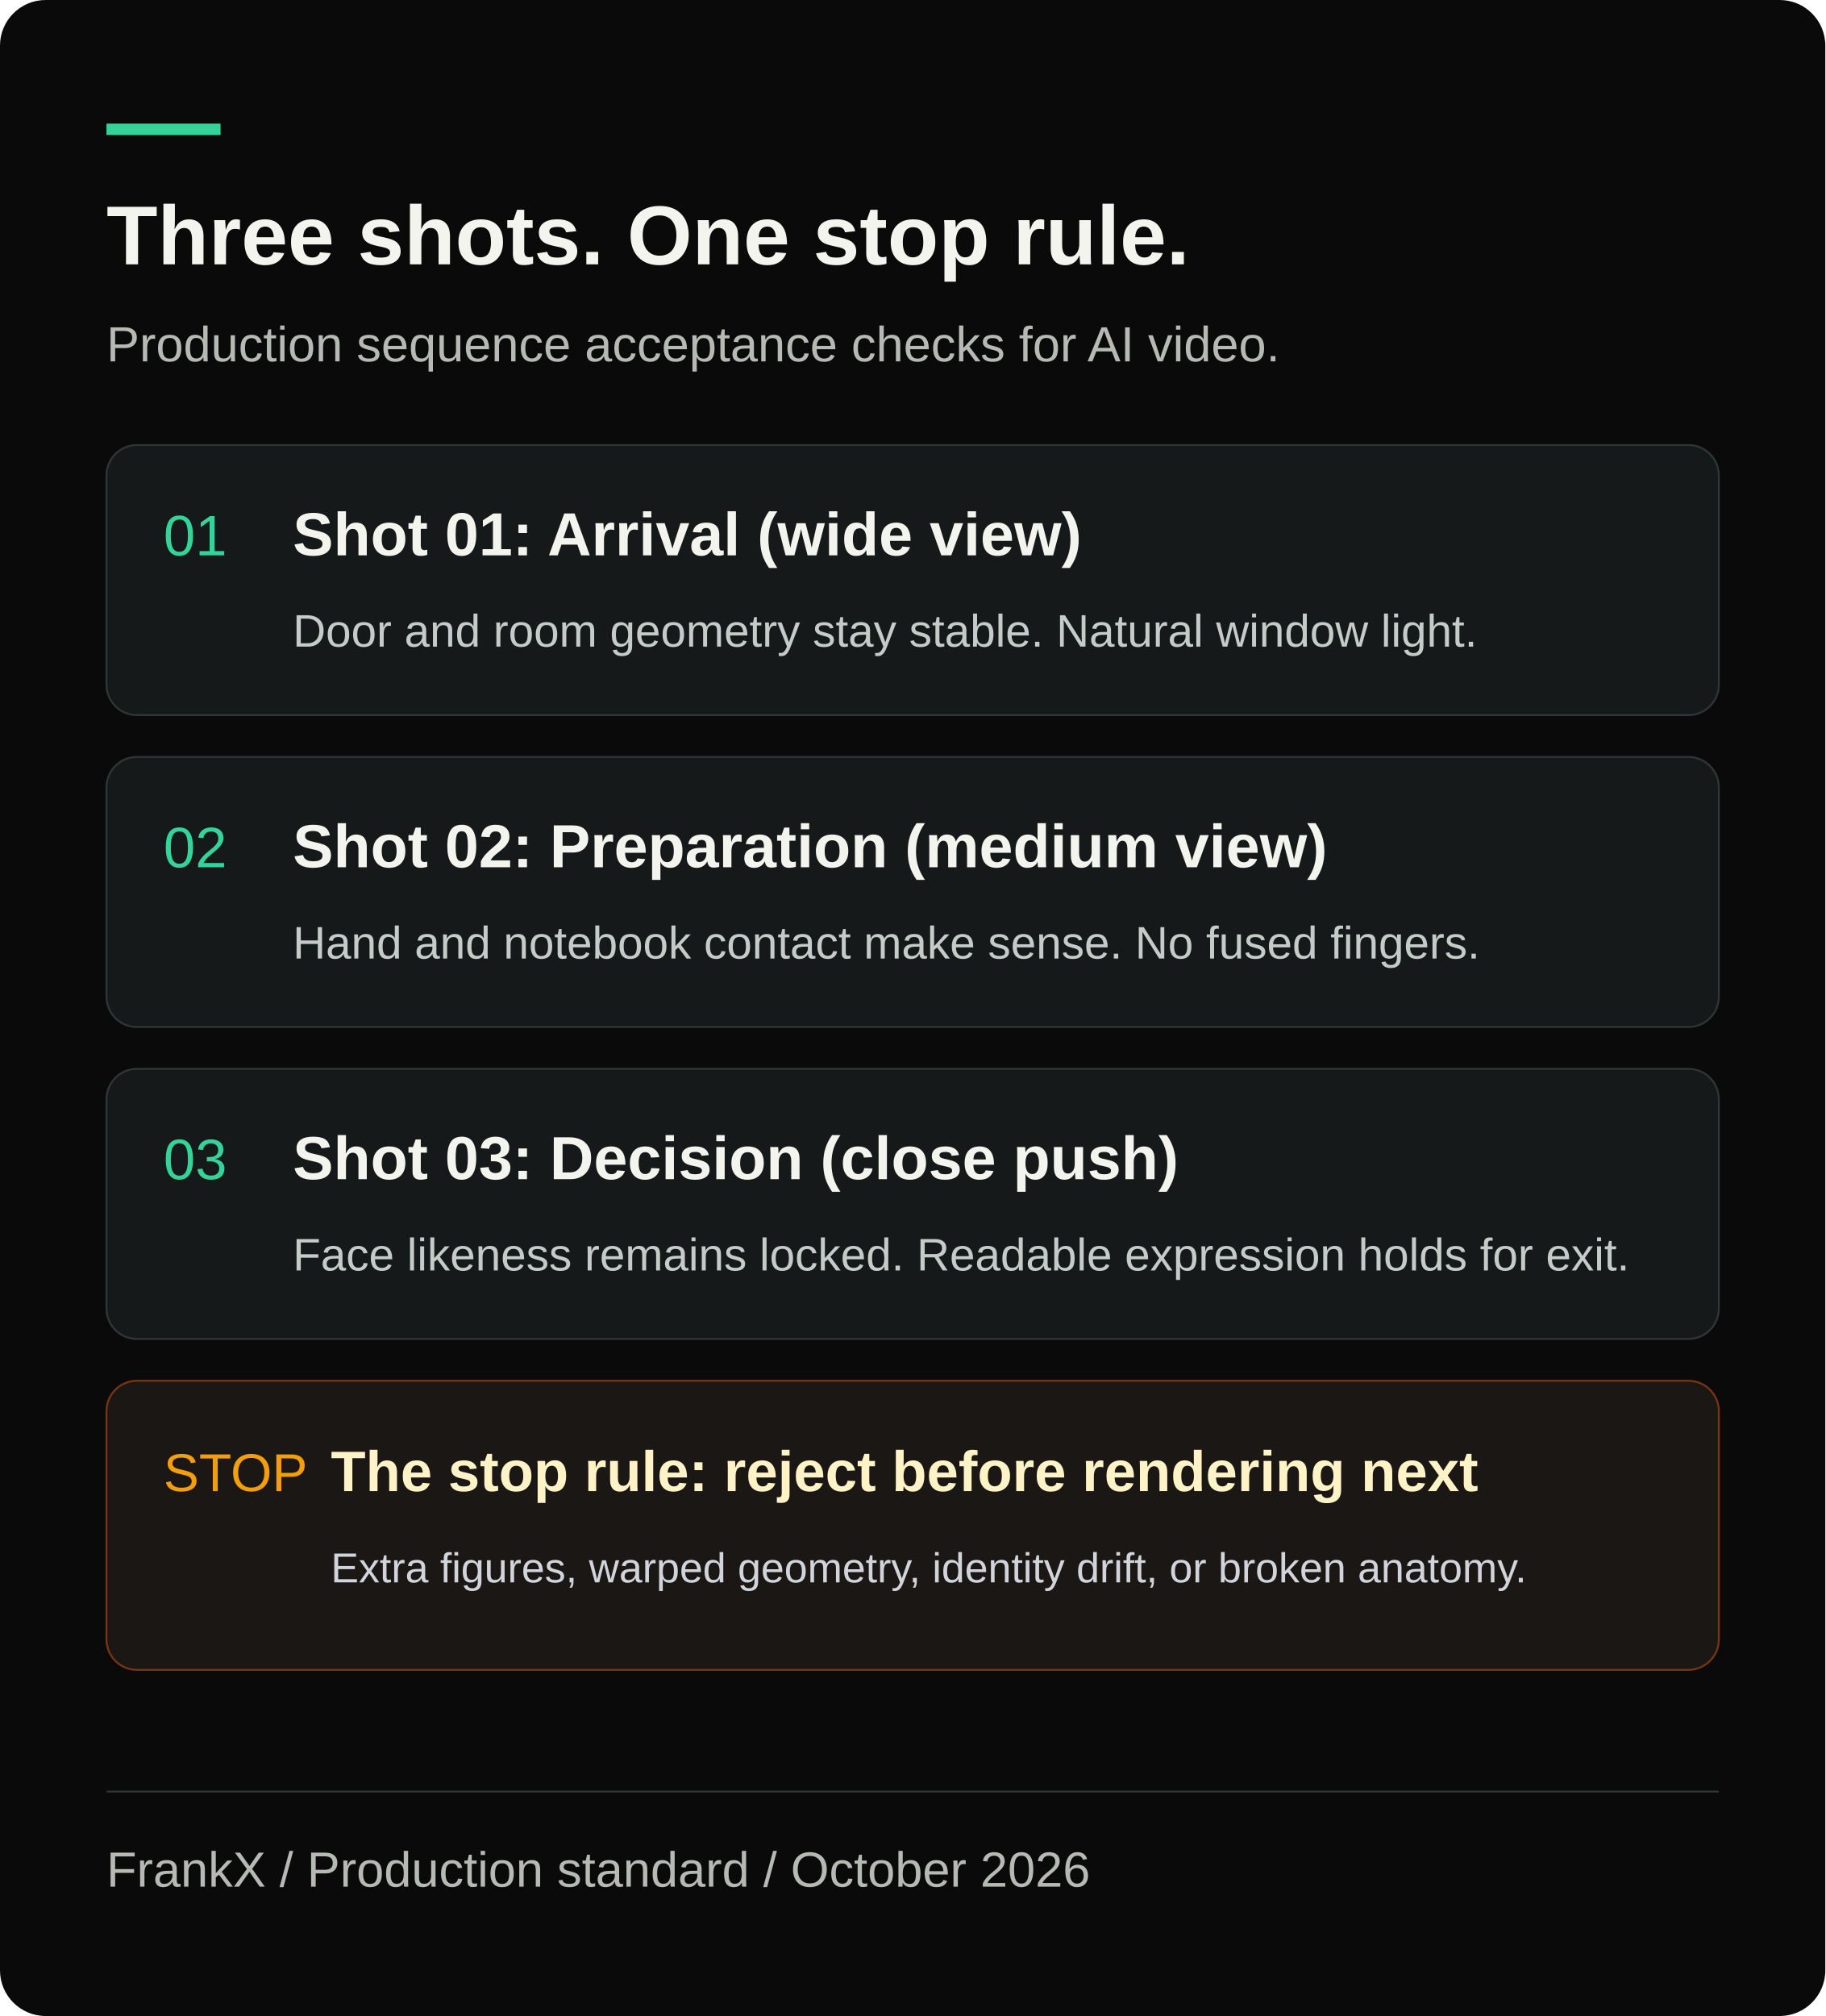
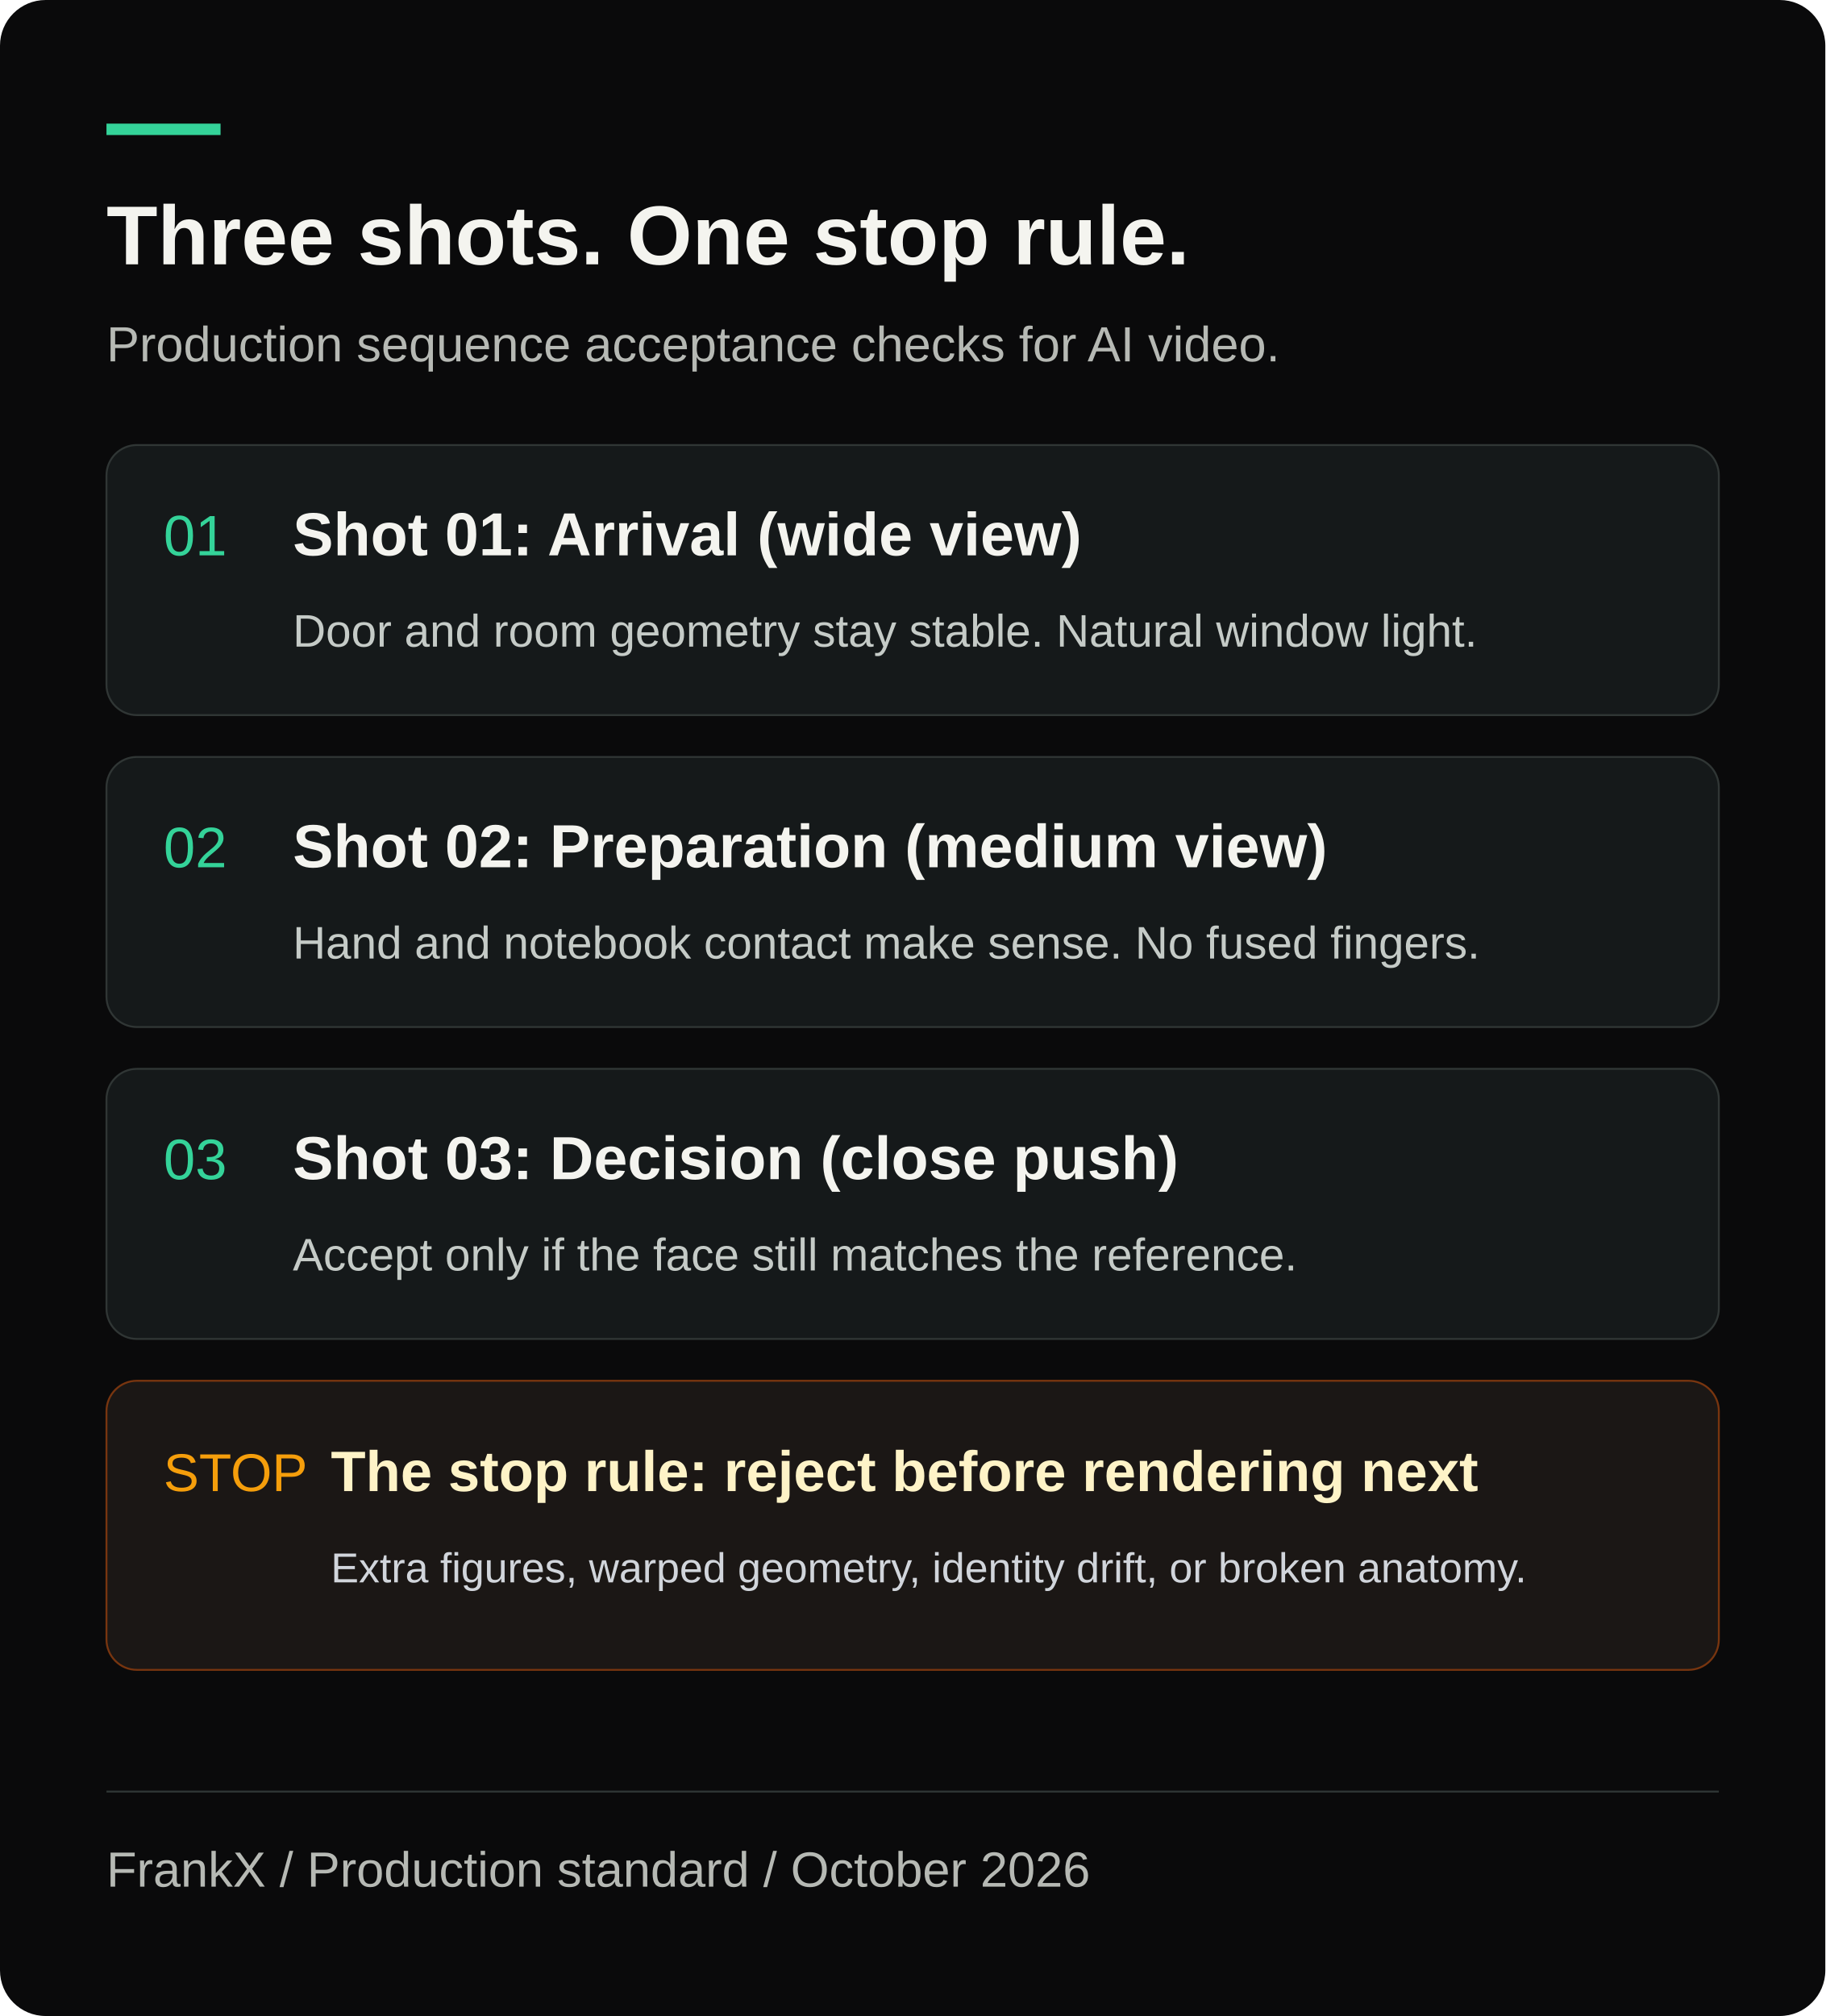
<svg xmlns="http://www.w3.org/2000/svg" width="960" height="1060" viewBox="0 0 960 1060" role="img" aria-labelledby="title desc">
  <rect width="960" height="1060" rx="24" fill="#0a0a0b" />
  <path d="M56 68h60" stroke="#34d399" stroke-width="6" />
  <text x="56" y="139" fill="#f4f4ef" font-family="Arial,sans-serif" font-size="44" font-weight="700">Three shots. One stop rule.</text>
  <text x="56" y="190" fill="#b6b9b4" font-family="Arial,sans-serif" font-size="26">Production sequence acceptance checks for AI video.</text>
  <rect x="56" y="234" width="848" height="142" rx="16" fill="#15191a" stroke="#303635" />
  <text x="86" y="292" fill="#34d399" font-family="Arial,sans-serif" font-size="30">01</text>
  <text x="154" y="292" fill="#f4f4ef" font-family="Arial,sans-serif" font-size="32" font-weight="700">Shot 01: Arrival (wide view)</text>
  <text x="154" y="340" fill="#c5cbc7" font-family="Arial,sans-serif" font-size="24">Door and room geometry stay stable. Natural window light.</text>
  <rect x="56" y="398" width="848" height="142" rx="16" fill="#15191a" stroke="#303635" />
  <text x="86" y="456" fill="#34d399" font-family="Arial,sans-serif" font-size="30">02</text>
  <text x="154" y="456" fill="#f4f4ef" font-family="Arial,sans-serif" font-size="32" font-weight="700">Shot 02: Preparation (medium view)</text>
  <text x="154" y="504" fill="#c5cbc7" font-family="Arial,sans-serif" font-size="24">Hand and notebook contact make sense. No fused fingers.</text>
  <rect x="56" y="562" width="848" height="142" rx="16" fill="#15191a" stroke="#303635" />
  <text x="86" y="620" fill="#34d399" font-family="Arial,sans-serif" font-size="30">03</text>
  <text x="154" y="620" fill="#f4f4ef" font-family="Arial,sans-serif" font-size="32" font-weight="700">Shot 03: Decision (close push)</text>
-   <text x="154" y="668" fill="#c5cbc7" font-family="Arial,sans-serif" font-size="24">Face likeness remains locked. Readable expression holds for exit.</text>
+   <text x="154" y="668" fill="#c5cbc7" font-family="Arial,sans-serif" font-size="24">Accept only if the face still matches the reference.</text>
  <rect x="56" y="726" width="848" height="152" rx="16" fill="#1b1715" stroke="#78350f" />
  <text x="86" y="784" fill="#f59e0b" font-family="Arial,sans-serif" font-size="28">STOP</text>
  <text x="174" y="784" fill="#fef3c7" font-family="Arial,sans-serif" font-size="30" font-weight="700">The stop rule: reject before rendering next</text>
  <text x="174" y="832" fill="#d1d5db" font-family="Arial,sans-serif" font-size="22">Extra figures, warped geometry, identity drift, or broken anatomy.</text>
  <path d="M56 942h848" stroke="#303635" />
  <text x="56" y="992" fill="#b6b9b4" font-family="Arial,sans-serif" font-size="26">FrankX  /  Production standard  /  October 2026</text>
</svg>
